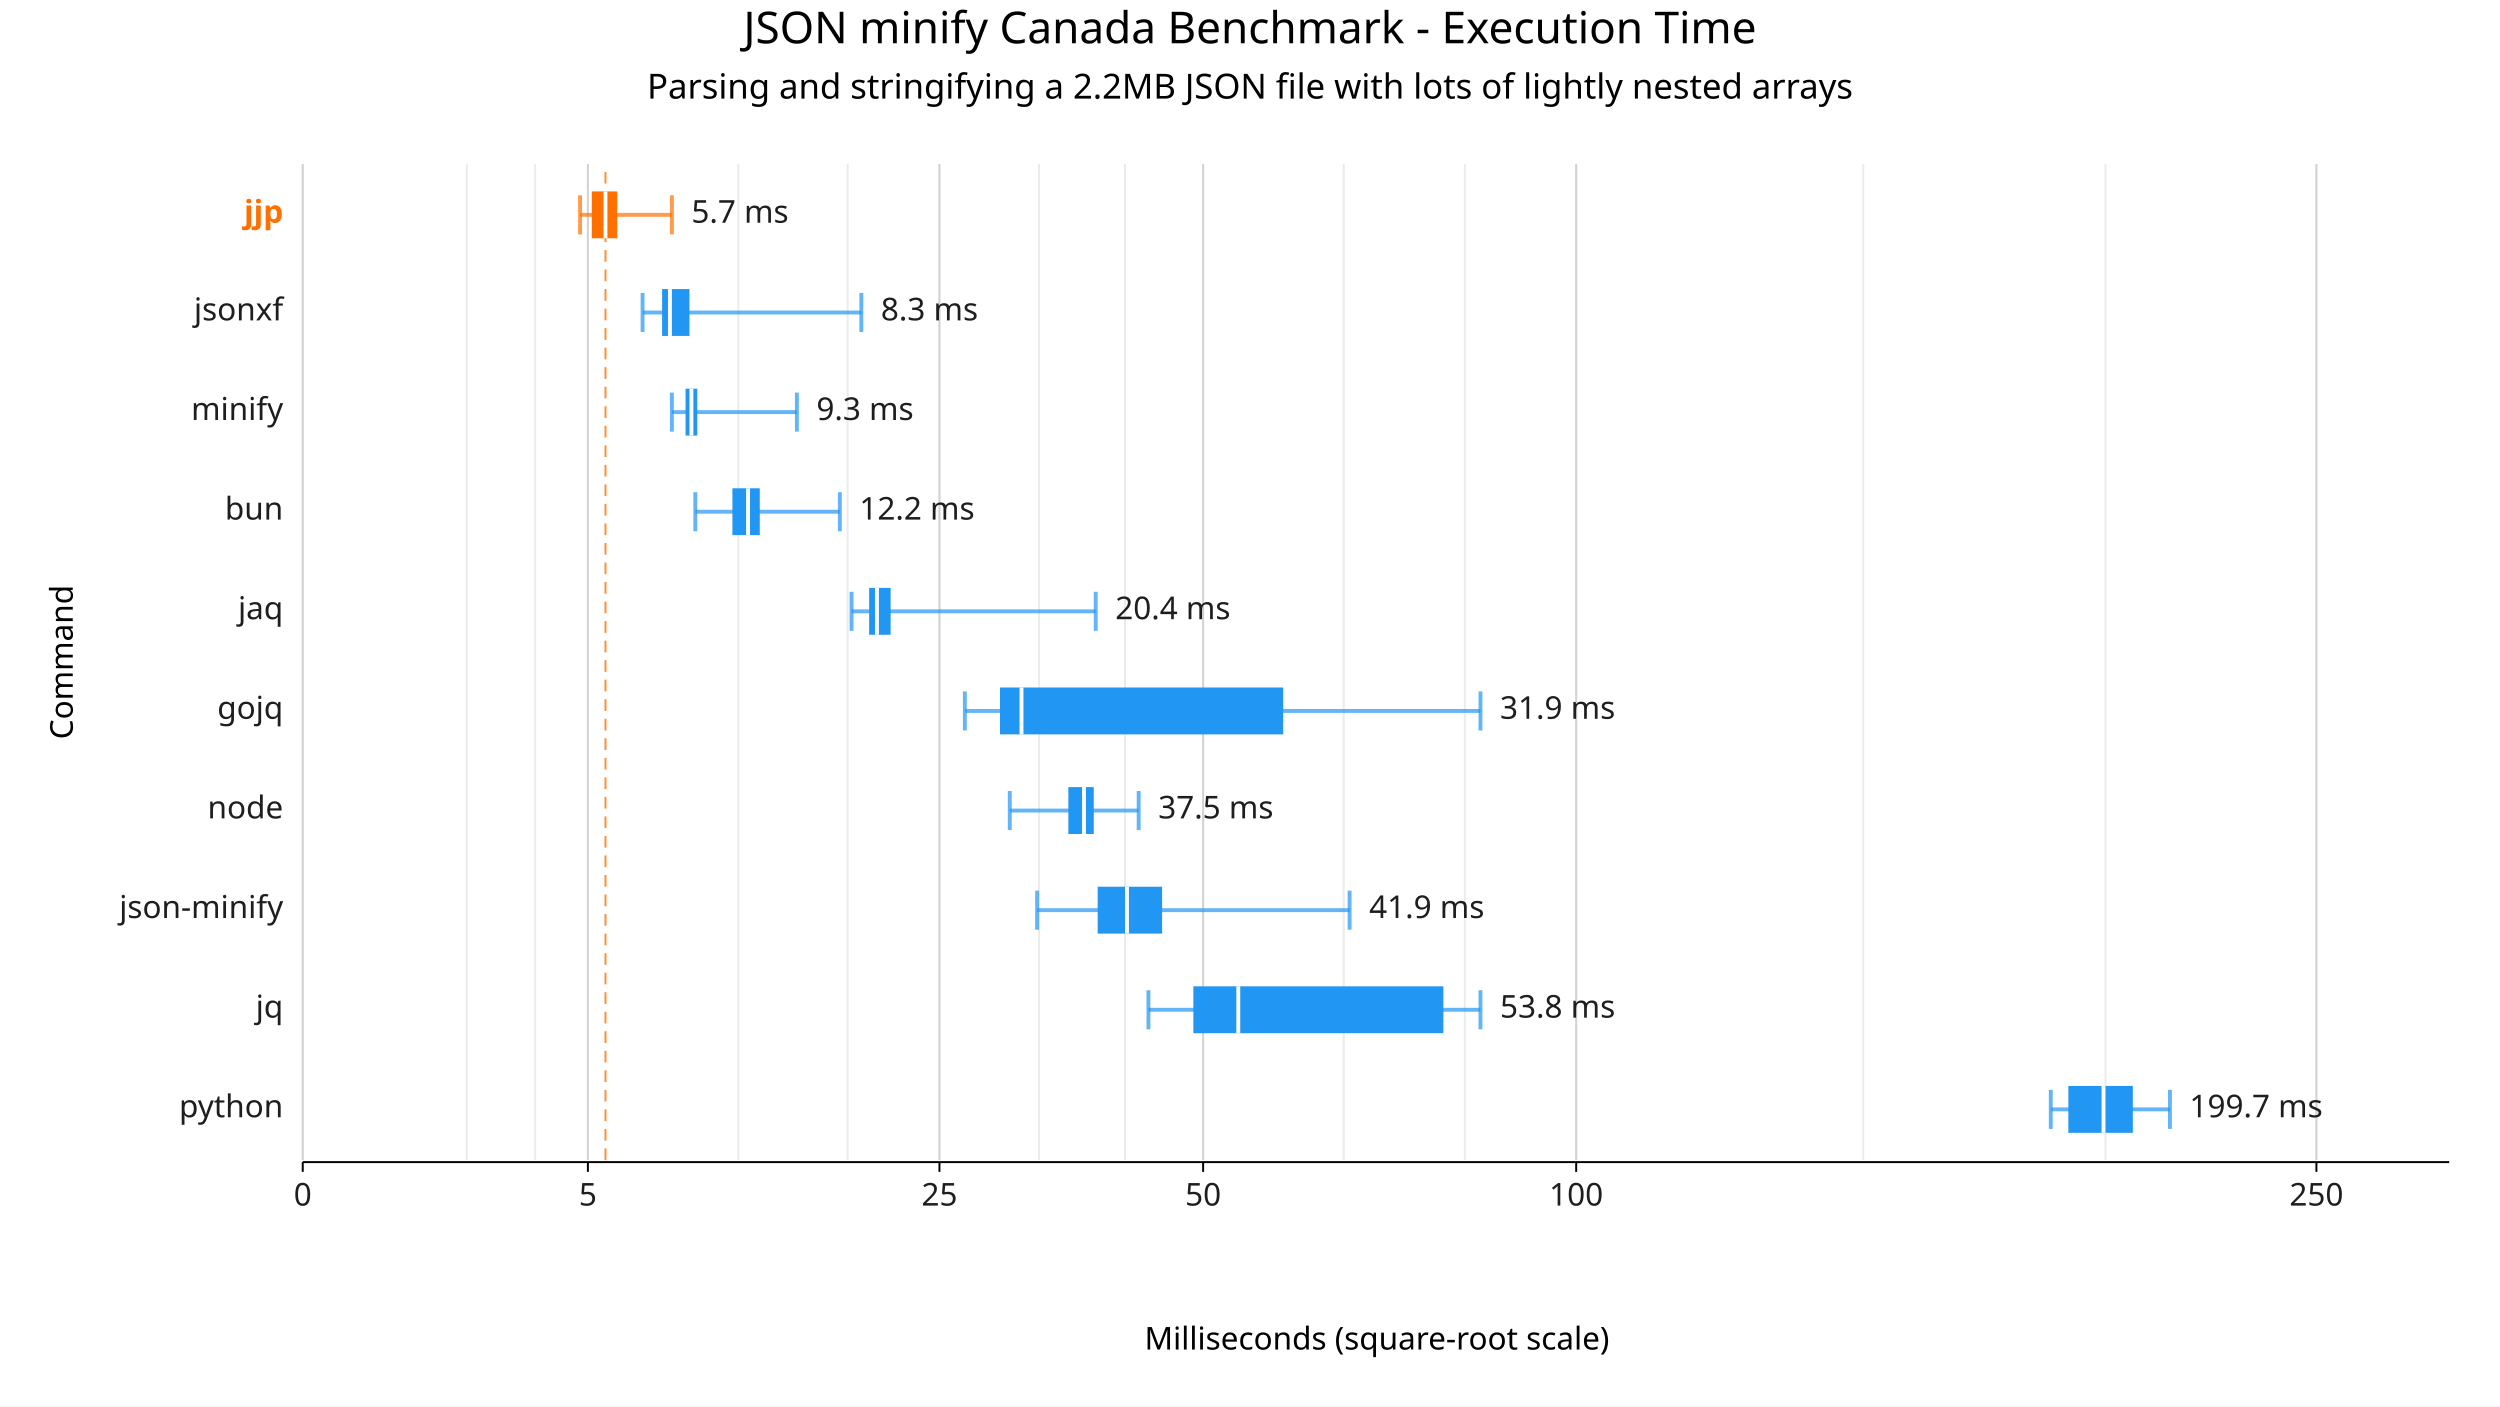
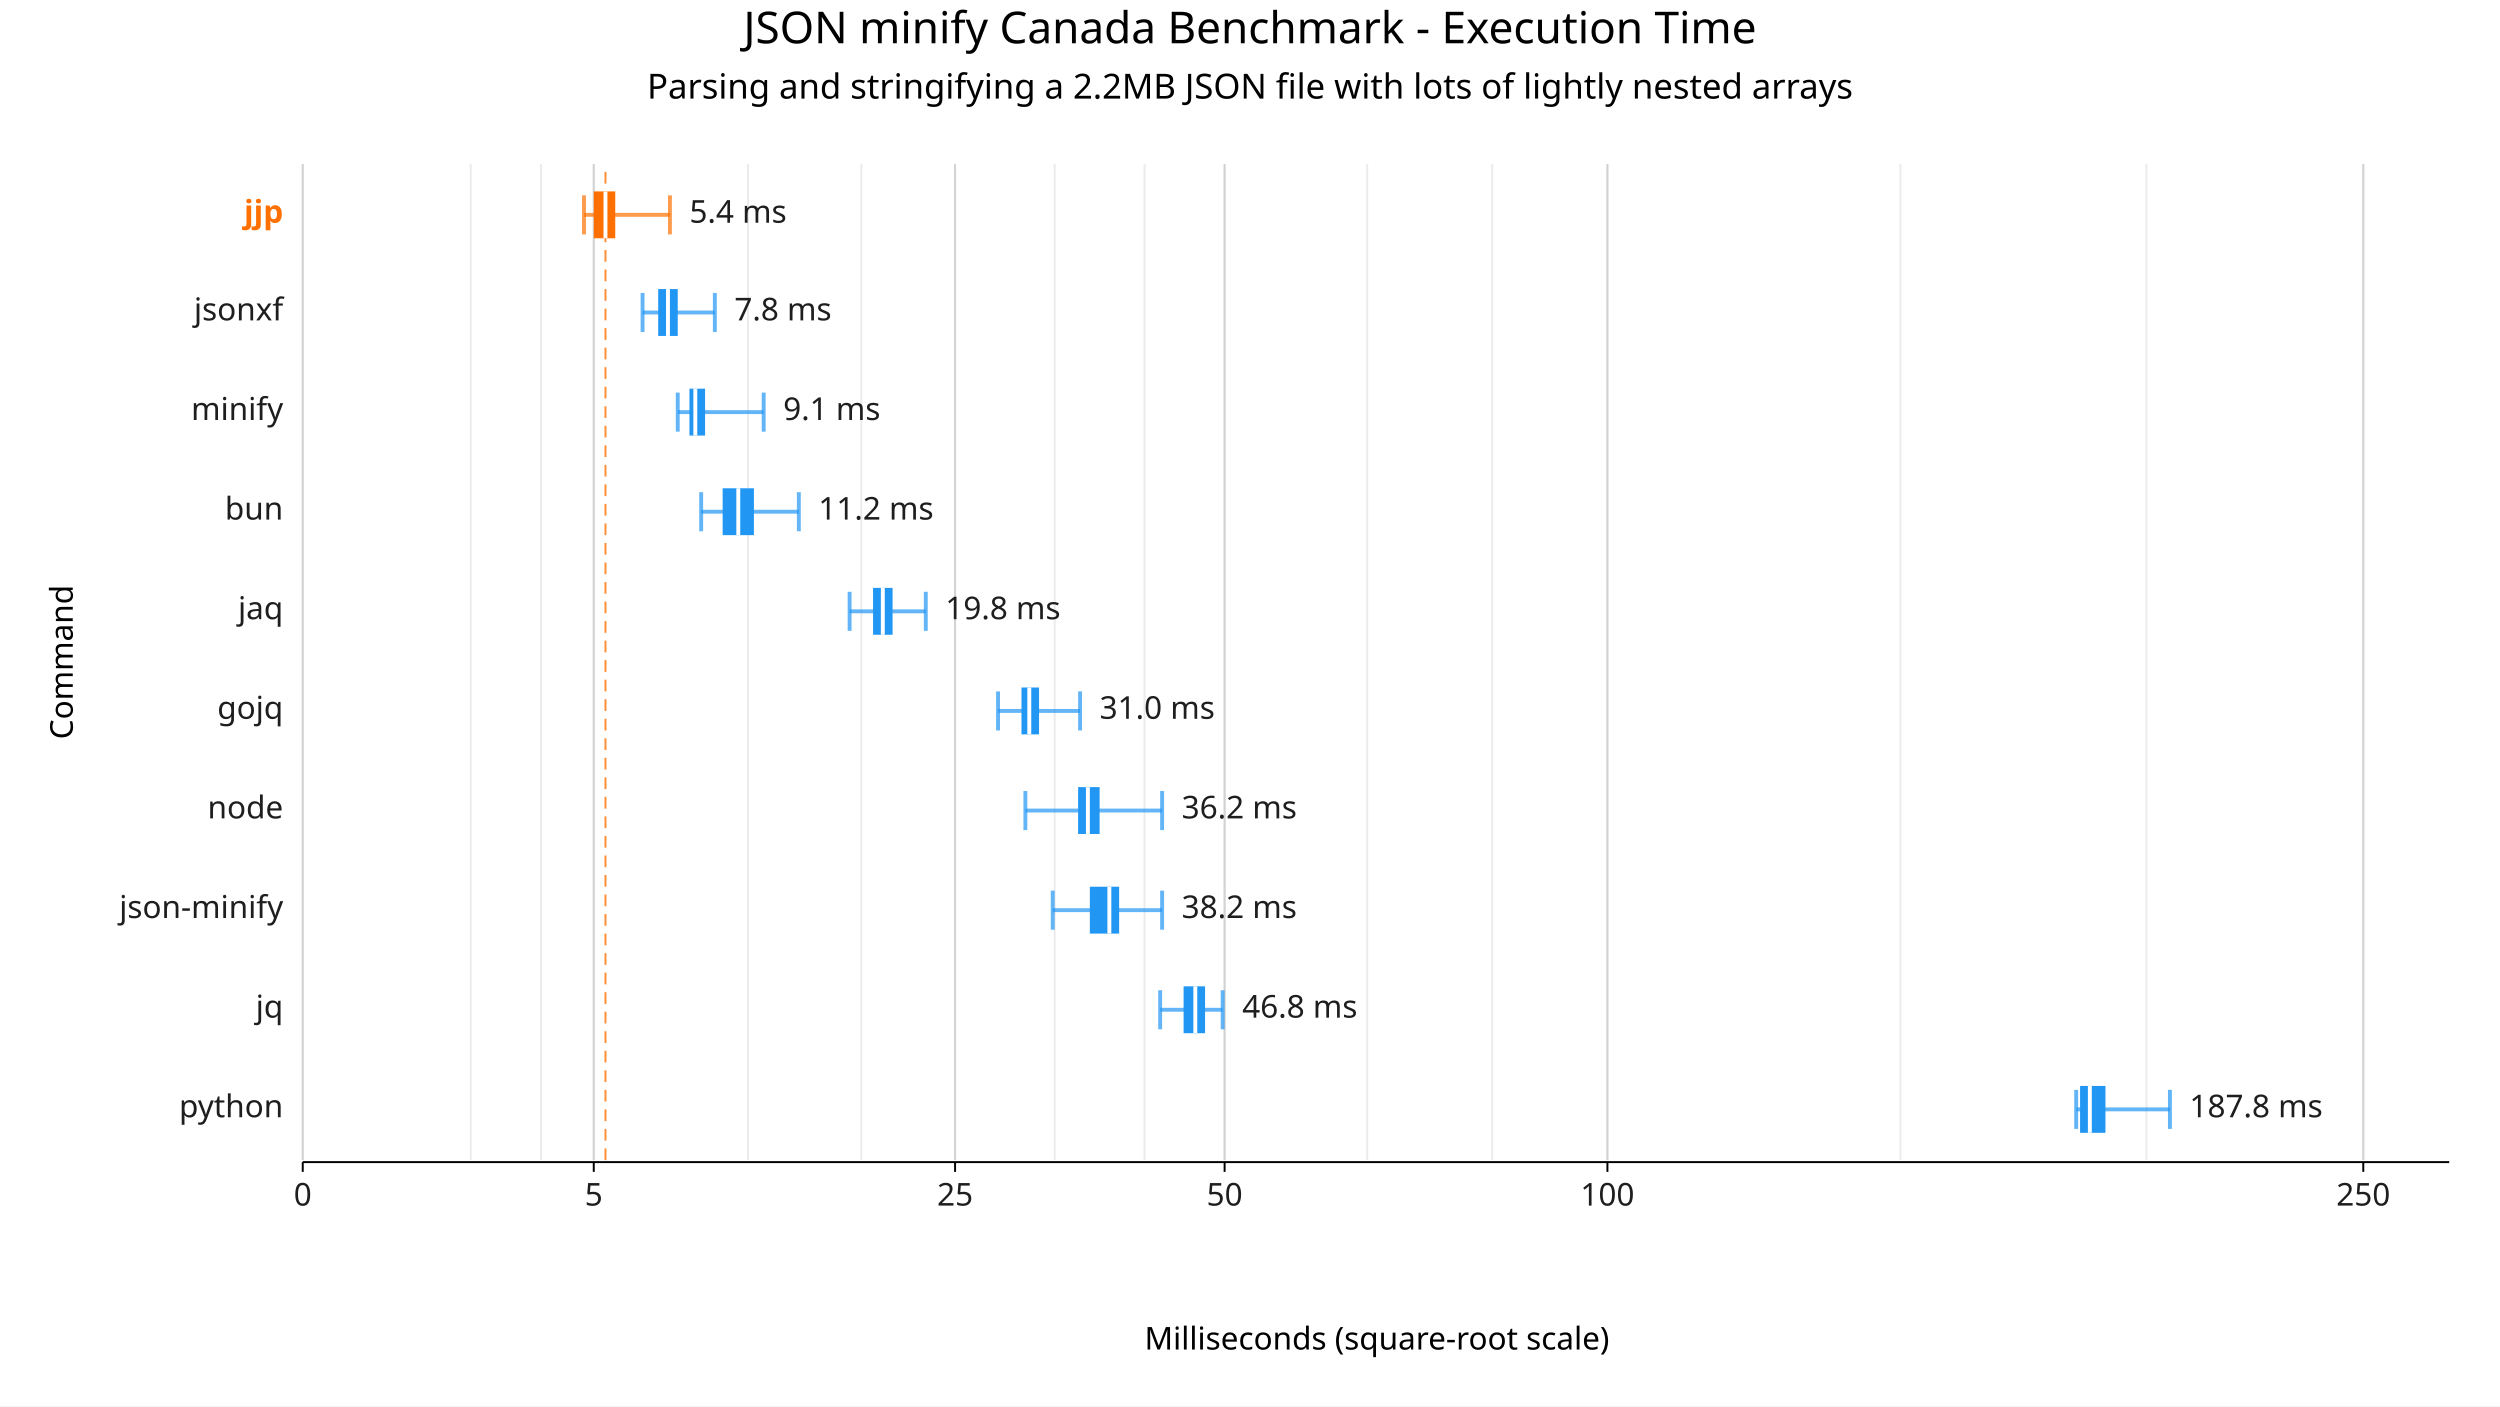
<svg xmlns="http://www.w3.org/2000/svg" width="1280" height="720" viewBox="0 0 1280 720">
  <path fill="#fff" d="M0 0h1280v720H0Z" />
  <text x="640" y="5" fill="#000" dy=".76em" font-family="sans-serif" font-size="22.581px" text-anchor="middle">JSON minify Canada Benchmark - Execution Time</text>
  <text x="640" y="37" fill="#000" dy=".76em" font-family="sans-serif" font-size="17.742px" text-anchor="middle">Parsing and stringifying a 2.2MB JSON file with lots of lightly nested arrays</text>
-   <path stroke="#ebebeb" d="M155 594V84M301 594V84M481 594V84M616 594V84M807 594V84M1186 594V84M239 594V84M274 594V84M378 594V84M434 594V84M532 594V84M576 594V84M688 594V84M750 594V84M954 594V84M1078 594V84" />
+   <path stroke="#ebebeb" d="M155 594V84M304 594V84M489 594V84M627 594V84M823 594V84M1210 594V84M241 594V84M277 594V84M383 594V84M441 594V84M540 594V84M586 594V84M700 594V84M764 594V84M973 594V84M1099 594V84" />
  <text x="25" y="339" fill="#000" dy=".76em" font-family="sans-serif" font-size="16.129px" text-anchor="middle" transform="rotate(270 25 339)">Command</text>
  <text x="705" y="695" fill="#000" dy="-.5ex" font-family="sans-serif" font-size="16.129px" text-anchor="middle">Milliseconds (square-root scale)</text>
-   <path stroke="#d2d2d2" d="M155 594V84M301 594V84M481 594V84M616 594V84M807 594V84M1186 594V84" />
+   <path stroke="#d2d2d2" d="M155 594V84M304 594V84M489 594V84M627 594V84M823 594V84M1210 594V84" />
  <path fill="none" stroke="#000" d="M155 595h1099" />
  <text x="155" y="605" fill="#1e1e1e" dy=".76em" font-family="sans-serif" font-size="16.129px" text-anchor="middle">0</text>
  <path fill="none" stroke="#000" d="M155 595v5" />
-   <text x="301" y="605" fill="#1e1e1e" dy=".76em" font-family="sans-serif" font-size="16.129px" text-anchor="middle">5</text>
-   <path fill="none" stroke="#000" d="M301 595v5" />
-   <text x="481" y="605" fill="#1e1e1e" dy=".76em" font-family="sans-serif" font-size="16.129px" text-anchor="middle">25</text>
-   <path fill="none" stroke="#000" d="M481 595v5" />
-   <text x="616" y="605" fill="#1e1e1e" dy=".76em" font-family="sans-serif" font-size="16.129px" text-anchor="middle">50</text>
-   <path fill="none" stroke="#000" d="M616 595v5" />
-   <text x="807" y="605" fill="#1e1e1e" dy=".76em" font-family="sans-serif" font-size="16.129px" text-anchor="middle">100</text>
-   <path fill="none" stroke="#000" d="M807 595v5" />
-   <text x="1186" y="605" fill="#1e1e1e" dy=".76em" font-family="sans-serif" font-size="16.129px" text-anchor="middle">250</text>
-   <path fill="none" stroke="#000" d="M1186 595v5" />
+   <text x="304" y="605" fill="#1e1e1e" dy=".76em" font-family="sans-serif" font-size="16.129px" text-anchor="middle">5</text>
+   <path fill="none" stroke="#000" d="M304 595v5" />
+   <text x="489" y="605" fill="#1e1e1e" dy=".76em" font-family="sans-serif" font-size="16.129px" text-anchor="middle">25</text>
+   <path fill="none" stroke="#000" d="M489 595v5" />
+   <text x="627" y="605" fill="#1e1e1e" dy=".76em" font-family="sans-serif" font-size="16.129px" text-anchor="middle">50</text>
+   <path fill="none" stroke="#000" d="M627 595v5" />
+   <text x="823" y="605" fill="#1e1e1e" dy=".76em" font-family="sans-serif" font-size="16.129px" text-anchor="middle">100</text>
+   <path fill="none" stroke="#000" d="M823 595v5" />
+   <text x="1210" y="605" fill="#1e1e1e" dy=".76em" font-family="sans-serif" font-size="16.129px" text-anchor="middle">250</text>
+   <path fill="none" stroke="#000" d="M1210 595v5" />
  <path fill="none" stroke="#ff7000" d="M310 594v-6M310 584v-6M310 574v-6M310 564v-6M310 554v-6M310 544v-6M310 534v-6M310 524v-6M310 514v-6M310 504v-6M310 494v-6M310 484v-6M310 474v-6M310 464v-6M310 454v-6M310 444v-6M310 434v-6M310 424v-6M310 414v-6M310 404v-6M310 394v-6M310 384v-6M310 374v-6M310 364v-6M310 354v-6M310 344v-6M310 334v-6M310 324v-6M310 314v-6M310 304v-6M310 294v-6M310 284v-6M310 274v-6M310 264v-6M310 254v-6M310 244v-6M310 234v-6M310 224v-6M310 214v-6M310 204v-6M310 194v-6M310 184v-6M310 174v-6M310 164v-6M310 154v-6M310 144v-6M310 134v-6M310 124v-6M310 114v-6M310 104v-6M310 94v-6" opacity=".8" />
-   <path fill="none" stroke="#2196f3" stroke-width="2" d="M1050 568h61" opacity=".7" />
-   <path fill="none" stroke="#2196f3" stroke-width="24" d="M1059 568h33" />
-   <path fill="none" stroke="#2196f3" stroke-width="2" d="M1050 558v20M1111 558v20" opacity=".7" />
-   <path fill="none" stroke="#fff" stroke-width="2" d="M1077 556v24" />
-   <text x="1121" y="568" fill="#1e1e1e" dy=".5ex" font-family="sans-serif" font-size="16.129px">199.7 ms</text>
+   <path fill="none" stroke="#2196f3" stroke-width="2" d="M1063 568h48" opacity=".7" />
+   <path fill="none" stroke="#2196f3" stroke-width="24" d="M1065 568h13" />
+   <path fill="none" stroke="#2196f3" stroke-width="2" d="M1063 558v20M1111 558v20" opacity=".7" />
+   <path fill="none" stroke="#fff" stroke-width="2" d="M1070 556v24" />
+   <text x="1121" y="568" fill="#1e1e1e" dy=".5ex" font-family="sans-serif" font-size="16.129px">187.8 ms</text>
  <text x="145" y="568" fill="#1e1e1e" dy=".5ex" font-family="sans-serif" font-size="16.129px" text-anchor="end">python</text>
-   <path fill="none" stroke="#2196f3" stroke-width="2" d="M588 517h170" opacity=".7" />
-   <path fill="none" stroke="#2196f3" stroke-width="24" d="M611 517h128" />
-   <path fill="none" stroke="#2196f3" stroke-width="2" d="M588 507v20M758 507v20" opacity=".7" />
-   <path fill="none" stroke="#fff" stroke-width="2" d="M634 505v24" />
-   <text x="768" y="517" fill="#1e1e1e" dy=".5ex" font-family="sans-serif" font-size="16.129px">53.8 ms</text>
+   <path fill="none" stroke="#2196f3" stroke-width="2" d="M594 517h32" opacity=".7" />
+   <path fill="none" stroke="#2196f3" stroke-width="24" d="M606 517h11" />
+   <path fill="none" stroke="#2196f3" stroke-width="2" d="M594 507v20M626 507v20" opacity=".7" />
+   <path fill="none" stroke="#fff" stroke-width="2" d="M612 505v24" />
+   <text x="636" y="517" fill="#1e1e1e" dy=".5ex" font-family="sans-serif" font-size="16.129px">46.8 ms</text>
  <text x="145" y="517" fill="#1e1e1e" dy=".5ex" font-family="sans-serif" font-size="16.129px" text-anchor="end">jq</text>
-   <path fill="none" stroke="#2196f3" stroke-width="2" d="M531 466h160" opacity=".7" />
-   <path fill="none" stroke="#2196f3" stroke-width="24" d="M562 466h33" />
-   <path fill="none" stroke="#2196f3" stroke-width="2" d="M531 456v20M691 456v20" opacity=".7" />
-   <path fill="none" stroke="#fff" stroke-width="2" d="M577 454v24" />
-   <text x="701" y="466" fill="#1e1e1e" dy=".5ex" font-family="sans-serif" font-size="16.129px">41.9 ms</text>
+   <path fill="none" stroke="#2196f3" stroke-width="2" d="M539 466h56" opacity=".7" />
+   <path fill="none" stroke="#2196f3" stroke-width="24" d="M558 466h15" />
+   <path fill="none" stroke="#2196f3" stroke-width="2" d="M539 456v20M595 456v20" opacity=".7" />
+   <path fill="none" stroke="#fff" stroke-width="2" d="M568 454v24" />
+   <text x="605" y="466" fill="#1e1e1e" dy=".5ex" font-family="sans-serif" font-size="16.129px">38.2 ms</text>
  <text x="145" y="466" fill="#1e1e1e" dy=".5ex" font-family="sans-serif" font-size="16.129px" text-anchor="end">json-minify</text>
-   <path fill="none" stroke="#2196f3" stroke-width="2" d="M517 415h66" opacity=".7" />
-   <path fill="none" stroke="#2196f3" stroke-width="24" d="M547 415h13" />
-   <path fill="none" stroke="#2196f3" stroke-width="2" d="M517 405v20M583 405v20" opacity=".7" />
-   <path fill="none" stroke="#fff" stroke-width="2" d="M555 403v24" />
-   <text x="593" y="415" fill="#1e1e1e" dy=".5ex" font-family="sans-serif" font-size="16.129px">37.5 ms</text>
+   <path fill="none" stroke="#2196f3" stroke-width="2" d="M525 415h70" opacity=".7" />
+   <path fill="none" stroke="#2196f3" stroke-width="24" d="M552 415h11" />
+   <path fill="none" stroke="#2196f3" stroke-width="2" d="M525 405v20M595 405v20" opacity=".7" />
+   <path fill="none" stroke="#fff" stroke-width="2" d="M557 403v24" />
+   <text x="605" y="415" fill="#1e1e1e" dy=".5ex" font-family="sans-serif" font-size="16.129px">36.2 ms</text>
  <text x="145" y="415" fill="#1e1e1e" dy=".5ex" font-family="sans-serif" font-size="16.129px" text-anchor="end">node</text>
-   <path fill="none" stroke="#2196f3" stroke-width="2" d="M494 364h264" opacity=".7" />
-   <path fill="none" stroke="#2196f3" stroke-width="24" d="M512 364h145" />
-   <path fill="none" stroke="#2196f3" stroke-width="2" d="M494 354v20M758 354v20" opacity=".7" />
-   <path fill="none" stroke="#fff" stroke-width="2" d="M523 352v24" />
-   <text x="768" y="364" fill="#1e1e1e" dy=".5ex" font-family="sans-serif" font-size="16.129px">31.9 ms</text>
+   <path fill="none" stroke="#2196f3" stroke-width="2" d="M511 364h42" opacity=".7" />
+   <path fill="none" stroke="#2196f3" stroke-width="24" d="M523 364h9" />
+   <path fill="none" stroke="#2196f3" stroke-width="2" d="M511 354v20M553 354v20" opacity=".7" />
+   <path fill="none" stroke="#fff" stroke-width="2" d="M527 352v24" />
+   <text x="563" y="364" fill="#1e1e1e" dy=".5ex" font-family="sans-serif" font-size="16.129px">31.0 ms</text>
  <text x="145" y="364" fill="#1e1e1e" dy=".5ex" font-family="sans-serif" font-size="16.129px" text-anchor="end">gojq</text>
-   <path fill="none" stroke="#2196f3" stroke-width="2" d="M436 313h125" opacity=".7" />
-   <path fill="none" stroke="#2196f3" stroke-width="24" d="M445 313h11" />
-   <path fill="none" stroke="#2196f3" stroke-width="2" d="M436 303v20M561 303v20" opacity=".7" />
-   <path fill="none" stroke="#fff" stroke-width="2" d="M449 301v24" />
-   <text x="571" y="313" fill="#1e1e1e" dy=".5ex" font-family="sans-serif" font-size="16.129px">20.4 ms</text>
+   <path fill="none" stroke="#2196f3" stroke-width="2" d="M435 313h39" opacity=".7" />
+   <path fill="none" stroke="#2196f3" stroke-width="24" d="M447 313h10" />
+   <path fill="none" stroke="#2196f3" stroke-width="2" d="M435 303v20M474 303v20" opacity=".7" />
+   <path fill="none" stroke="#fff" stroke-width="2" d="M452 301v24" />
+   <text x="484" y="313" fill="#1e1e1e" dy=".5ex" font-family="sans-serif" font-size="16.129px">19.8 ms</text>
  <text x="145" y="313" fill="#1e1e1e" dy=".5ex" font-family="sans-serif" font-size="16.129px" text-anchor="end">jaq</text>
-   <path fill="none" stroke="#2196f3" stroke-width="2" d="M356 262h74" opacity=".7" />
-   <path fill="none" stroke="#2196f3" stroke-width="24" d="M375 262h14" />
-   <path fill="none" stroke="#2196f3" stroke-width="2" d="M356 252v20M430 252v20" opacity=".7" />
-   <path fill="none" stroke="#fff" stroke-width="2" d="M383 250v24" />
-   <text x="440" y="262" fill="#1e1e1e" dy=".5ex" font-family="sans-serif" font-size="16.129px">12.2 ms</text>
+   <path fill="none" stroke="#2196f3" stroke-width="2" d="M359 262h50" opacity=".7" />
+   <path fill="none" stroke="#2196f3" stroke-width="24" d="M370 262h16" />
+   <path fill="none" stroke="#2196f3" stroke-width="2" d="M359 252v20M409 252v20" opacity=".7" />
+   <path fill="none" stroke="#fff" stroke-width="2" d="M378 250v24" />
+   <text x="419" y="262" fill="#1e1e1e" dy=".5ex" font-family="sans-serif" font-size="16.129px">11.2 ms</text>
  <text x="145" y="262" fill="#1e1e1e" dy=".5ex" font-family="sans-serif" font-size="16.129px" text-anchor="end">bun</text>
-   <path fill="none" stroke="#2196f3" stroke-width="2" d="M344 211h64" opacity=".7" />
-   <path fill="none" stroke="#2196f3" stroke-width="24" d="M351 211h6" />
-   <path fill="none" stroke="#2196f3" stroke-width="2" d="M344 201v20M408 201v20" opacity=".7" />
-   <path fill="none" stroke="#fff" stroke-width="2" d="M354 199v24" />
-   <text x="418" y="211" fill="#1e1e1e" dy=".5ex" font-family="sans-serif" font-size="16.129px">9.3 ms</text>
+   <path fill="none" stroke="#2196f3" stroke-width="2" d="M347 211h44" opacity=".7" />
+   <path fill="none" stroke="#2196f3" stroke-width="24" d="M353 211h8" />
+   <path fill="none" stroke="#2196f3" stroke-width="2" d="M347 201v20M391 201v20" opacity=".7" />
+   <path fill="none" stroke="#fff" stroke-width="2" d="M356 199v24" />
+   <text x="401" y="211" fill="#1e1e1e" dy=".5ex" font-family="sans-serif" font-size="16.129px">9.1 ms</text>
  <text x="145" y="211" fill="#1e1e1e" dy=".5ex" font-family="sans-serif" font-size="16.129px" text-anchor="end">minify</text>
-   <path fill="none" stroke="#2196f3" stroke-width="2" d="M329 160h112" opacity=".7" />
-   <path fill="none" stroke="#2196f3" stroke-width="24" d="M339 160h14" />
-   <path fill="none" stroke="#2196f3" stroke-width="2" d="M329 150v20M441 150v20" opacity=".7" />
-   <path fill="none" stroke="#fff" stroke-width="2" d="M343 148v24" />
-   <text x="451" y="160" fill="#1e1e1e" dy=".5ex" font-family="sans-serif" font-size="16.129px">8.3 ms</text>
+   <path fill="none" stroke="#2196f3" stroke-width="2" d="M329 160h37" opacity=".7" />
+   <path fill="none" stroke="#2196f3" stroke-width="24" d="M337 160h10" />
+   <path fill="none" stroke="#2196f3" stroke-width="2" d="M329 150v20M366 150v20" opacity=".7" />
+   <path fill="none" stroke="#fff" stroke-width="2" d="M342 148v24" />
+   <text x="376" y="160" fill="#1e1e1e" dy=".5ex" font-family="sans-serif" font-size="16.129px">7.8 ms</text>
  <text x="145" y="160" fill="#1e1e1e" dy=".5ex" font-family="sans-serif" font-size="16.129px" text-anchor="end">jsonxf</text>
-   <path fill="none" stroke="#ff7000" stroke-width="2" d="M297 110h47" opacity=".7" />
-   <path fill="none" stroke="#ff7000" stroke-width="24" d="M303 110h13" />
-   <path fill="none" stroke="#ff7000" stroke-width="2" d="M297 100v20M344 100v20" opacity=".7" />
+   <path fill="none" stroke="#ff7000" stroke-width="2" d="M299 110h44" opacity=".7" />
+   <path fill="none" stroke="#ff7000" stroke-width="24" d="M304 110h11" />
+   <path fill="none" stroke="#ff7000" stroke-width="2" d="M299 100v20M343 100v20" opacity=".7" />
  <path fill="none" stroke="#fff" stroke-width="2" d="M310 98v24" />
-   <text x="354" y="110" fill="#1e1e1e" dy=".5ex" font-family="sans-serif" font-size="16.129px">5.7 ms</text>
+   <text x="353" y="110" fill="#1e1e1e" dy=".5ex" font-family="sans-serif" font-size="16.129px">5.4 ms</text>
  <text x="145" y="110" fill="#ff7000" dy=".5ex" font-family="sans-serif" font-size="16.129px" font-weight="700" text-anchor="end">jjp</text>
</svg>
